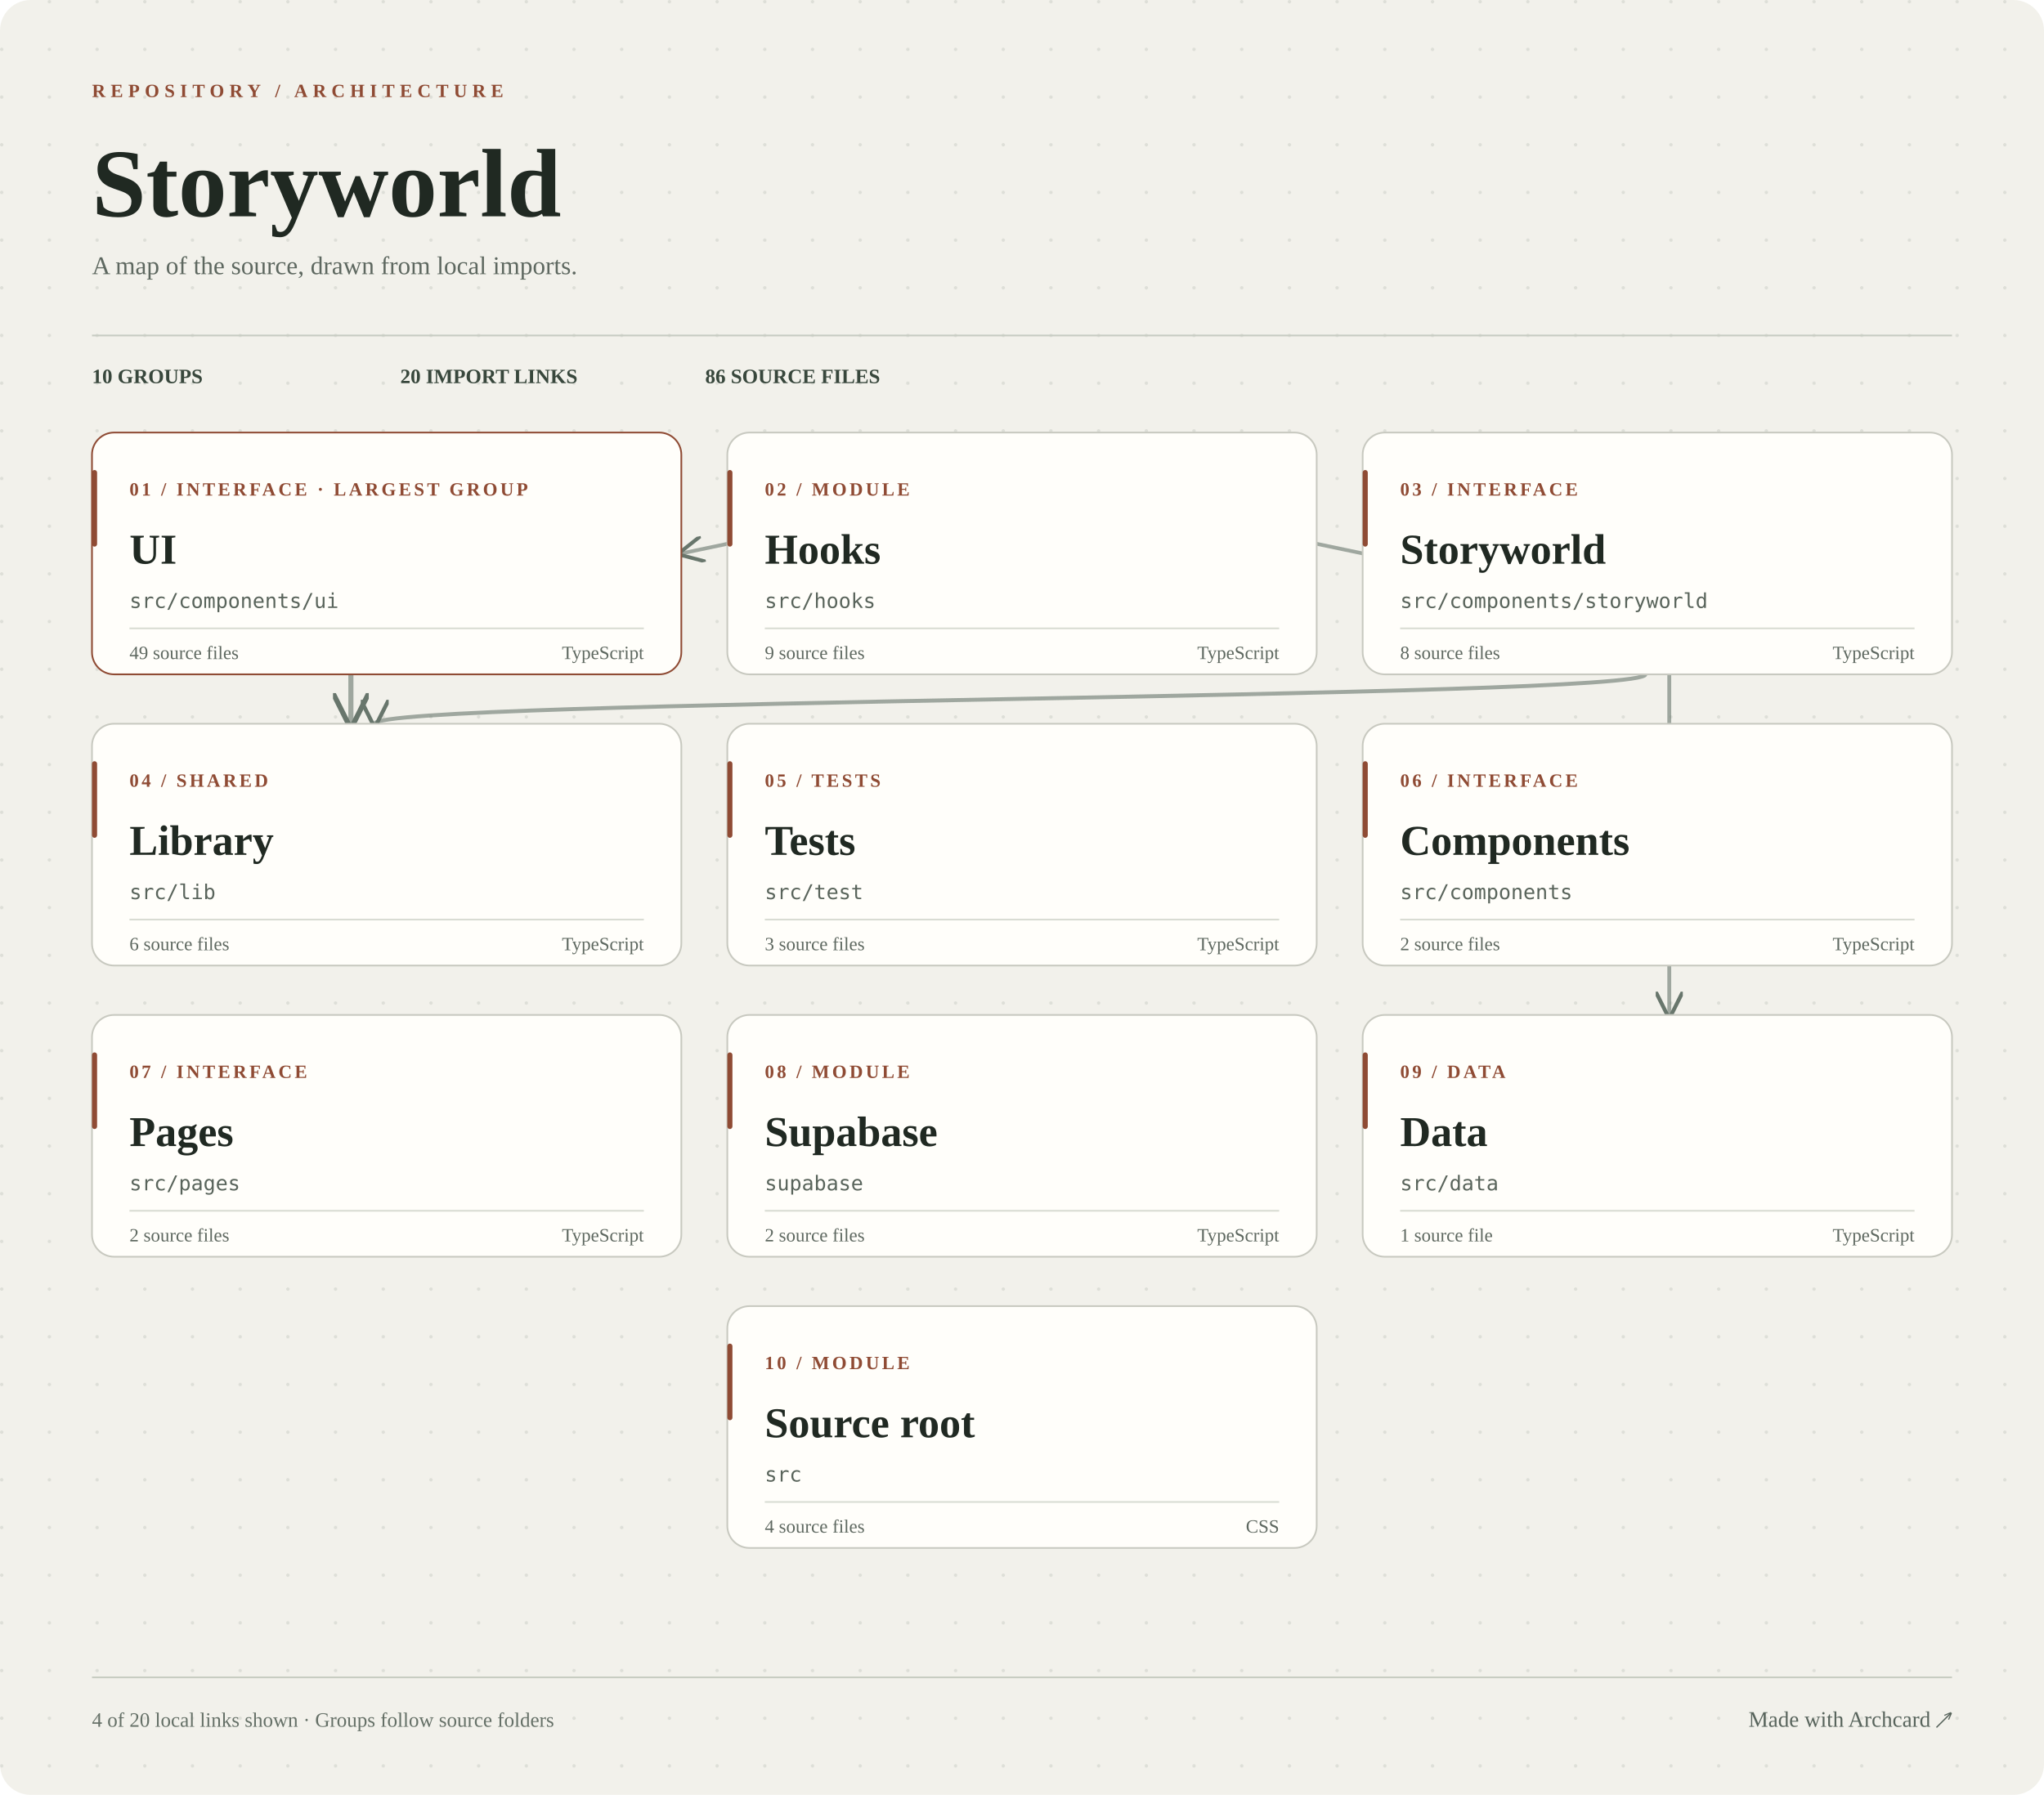
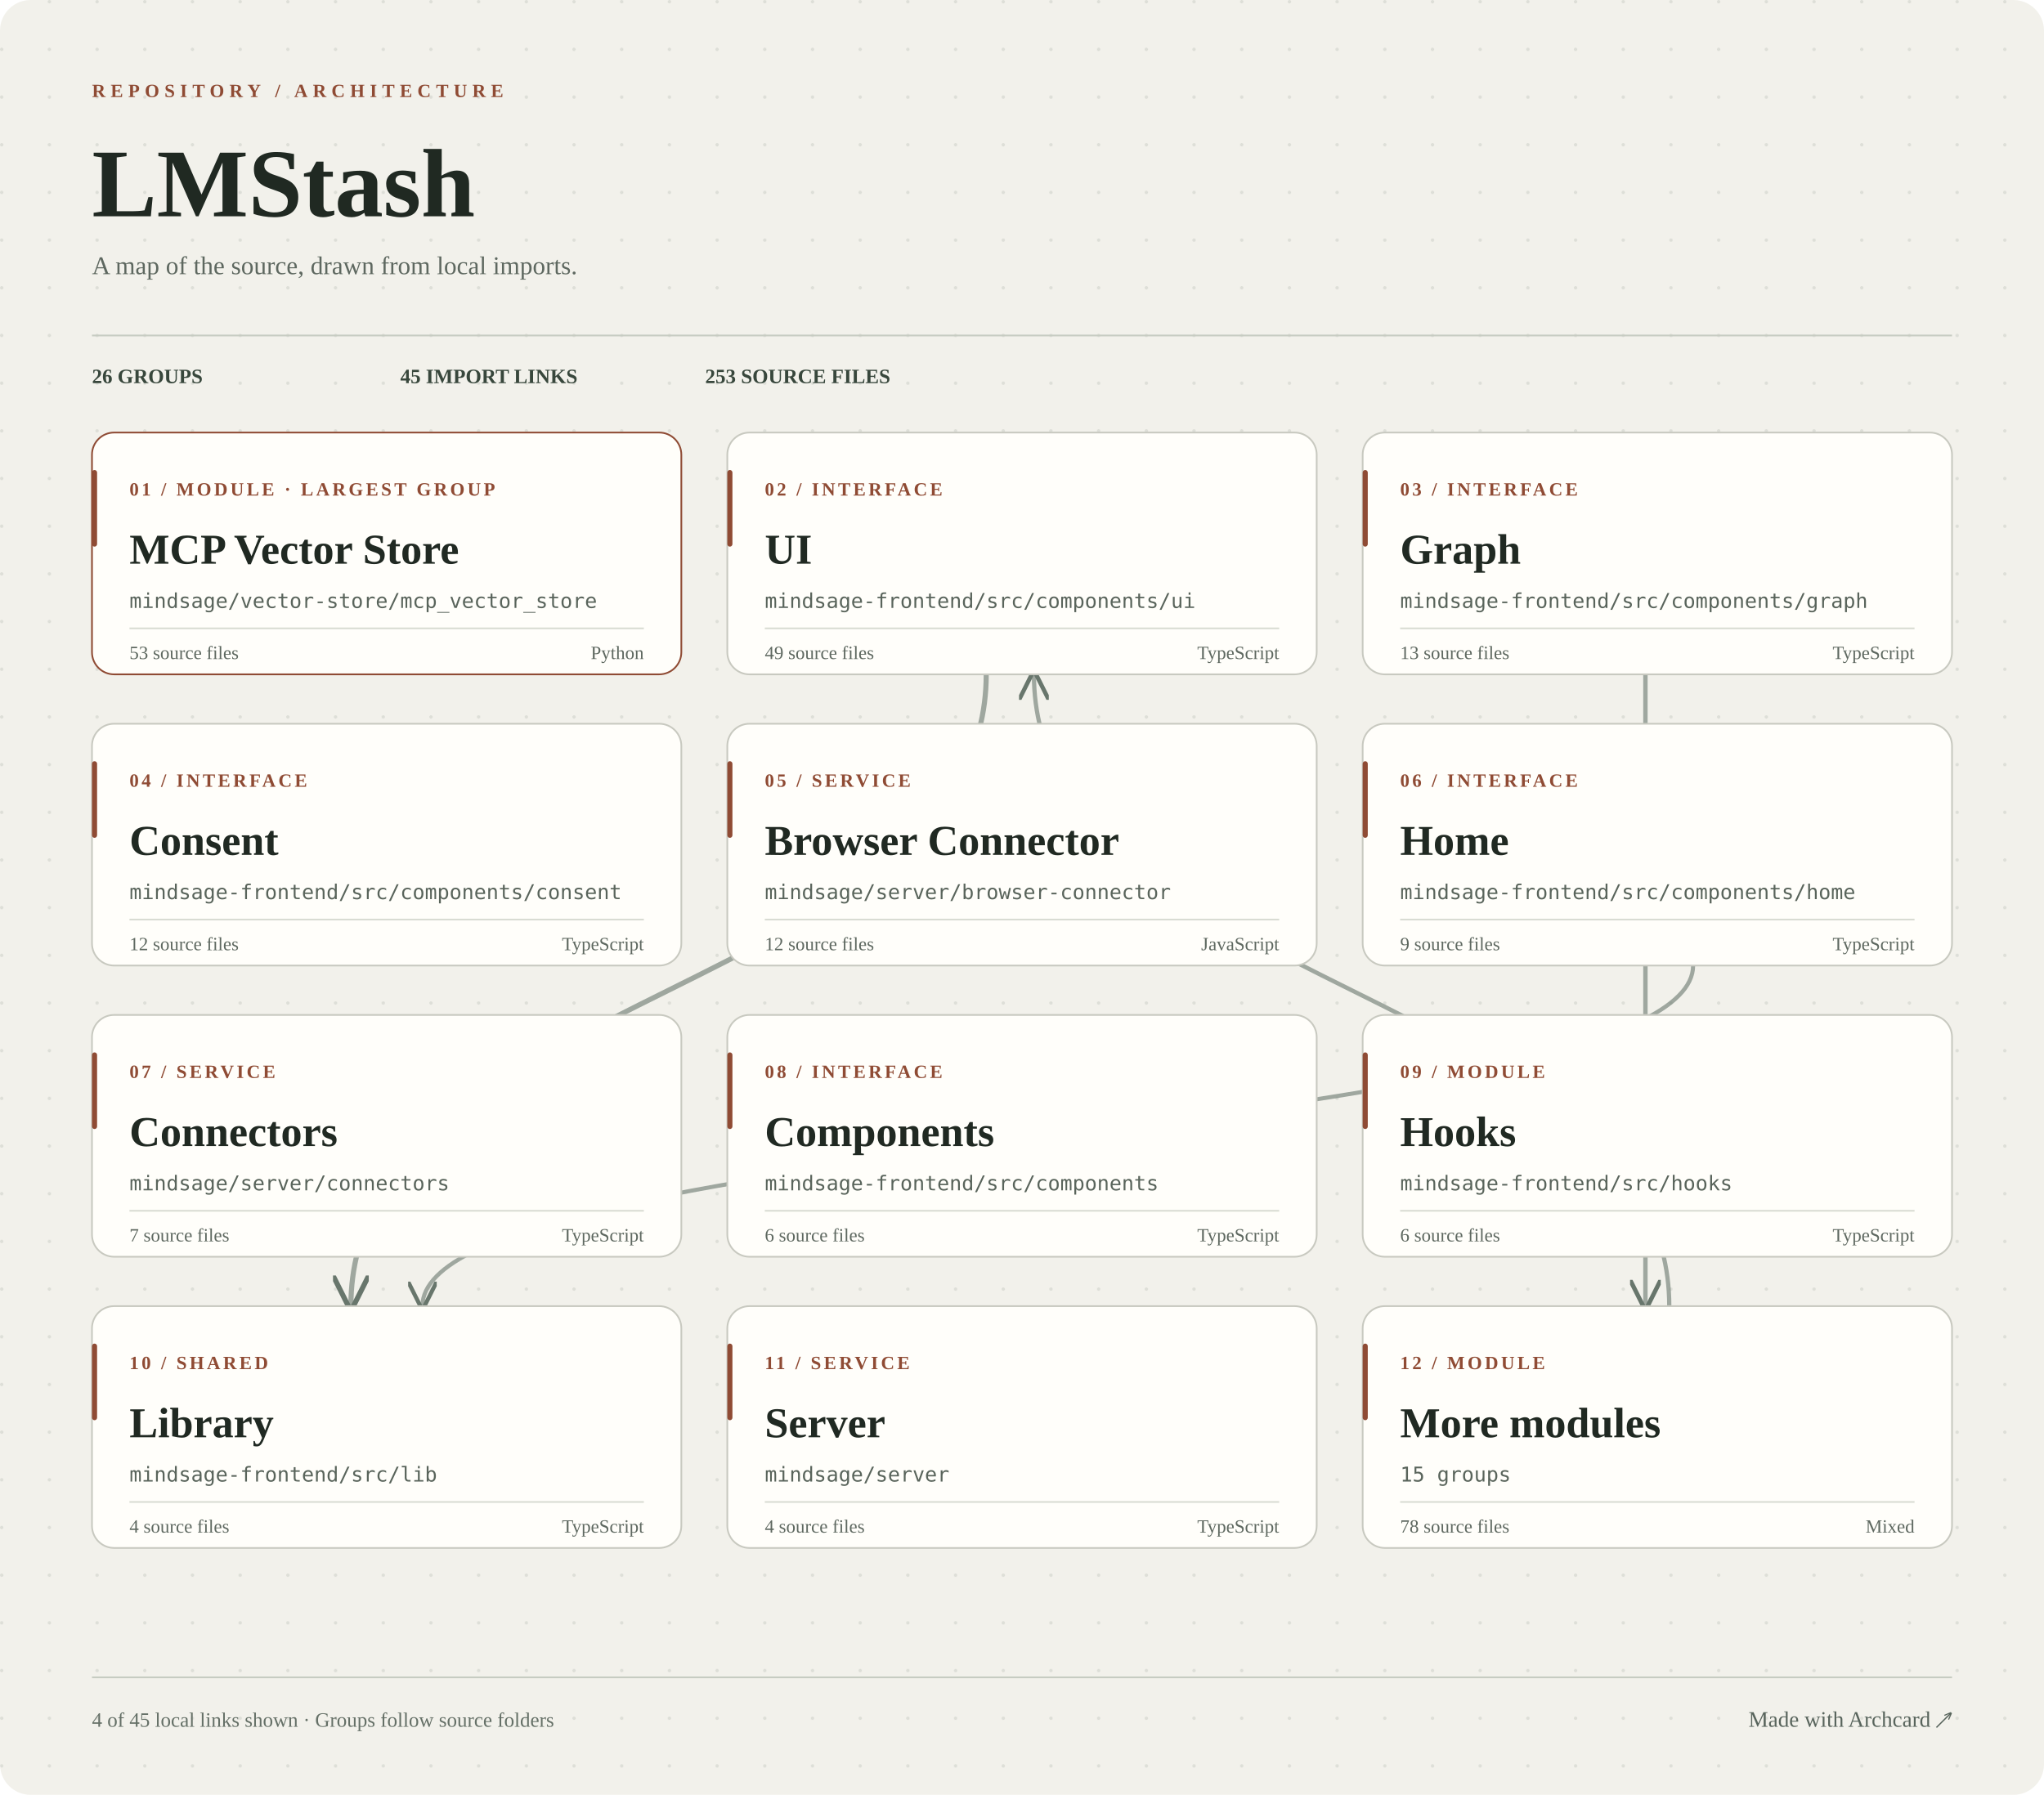
<svg xmlns="http://www.w3.org/2000/svg" viewBox="0 0 1200 1054" width="1200" height="1054" role="img" aria-labelledby="title description">
  <defs>
    <pattern id="dots" width="28" height="28" patternUnits="userSpaceOnUse">
      <circle cx="1" cy="1" r="1" fill="#7C877C" opacity=".17" />
    </pattern>
    <marker id="arrow" markerWidth="7" markerHeight="7" refX="6" refY="3.5" orient="auto">
      <path d="M0 0 L7 3.5 L0 7" fill="none" stroke="#68766C" stroke-width="1" />
    </marker>
  </defs>
  <rect width="1200" height="1054" rx="18" fill="#F2F1EB" />
  <rect width="1200" height="1054" rx="18" fill="url(#dots)" />
  <text x="54" y="57" fill="#8F4B34" font-size="11" font-weight="700" letter-spacing="3">REPOSITORY / ARCHITECTURE</text>
-   <text x="54" y="127" fill="#202922" font-size="57" font-weight="700">Storyworld</text>
+   <text x="54" y="127" fill="#202922" font-size="57" font-weight="700">LMStash</text>
  <text x="54" y="161" fill="#5E6860" font-size="15">A map of the source, drawn from local imports.</text>
  <line x1="54" y1="197" x2="1146" y2="197" stroke="#C7CCC2" />
-   <text x="54" y="225" fill="#38473C" font-size="12" font-weight="600">10 GROUPS</text>
-   <text x="235" y="225" fill="#38473C" font-size="12" font-weight="600">20 IMPORT LINKS</text>
-   <text x="414" y="225" fill="#38473C" font-size="12" font-weight="600">86 SOURCE FILES</text>
+   <text x="54" y="225" fill="#38473C" font-size="12" font-weight="600">26 GROUPS</text>
+   <text x="235" y="225" fill="#38473C" font-size="12" font-weight="600">45 IMPORT LINKS</text>
+   <text x="414" y="225" fill="#38473C" font-size="12" font-weight="600">253 SOURCE FILES</text>
  <g>
-     <path d="M 206 396 C 206 410.5, 206 410.5, 206 425" fill="none" stroke="#68766C" stroke-width="3" stroke-opacity=".60" marker-end="url(#arrow)" />
-     <path d="M 966 396 C 966 410.5, 220 410.5, 220 425" fill="none" stroke="#68766C" stroke-width="2.342" stroke-opacity=".60" marker-end="url(#arrow)" />
-     <path d="M 980 396 C 980 496, 980 496, 980 596" fill="none" stroke="#68766C" stroke-width="2.275" stroke-opacity=".60" marker-end="url(#arrow)" />
-     <path d="M 800 325 C 600 283, 600 283, 400 325" fill="none" stroke="#68766C" stroke-width="2.197" stroke-opacity=".60" marker-end="url(#arrow)" />
+     <path d="M 579 396 C 579 581.5, 206 581.5, 206 767" fill="none" stroke="#68766C" stroke-width="3" stroke-opacity=".60" marker-end="url(#arrow)" />
+     <path d="M 966 396 C 966 581.5, 966 581.5, 966 767" fill="none" stroke="#68766C" stroke-width="2.575" stroke-opacity=".60" marker-end="url(#arrow)" />
+     <path d="M 980 767 C 980 581.5, 607 581.5, 607 396" fill="none" stroke="#68766C" stroke-width="2.497" stroke-opacity=".60" marker-end="url(#arrow)" />
+     <path d="M 994 567 C 994 667, 248 667, 248 767" fill="none" stroke="#68766C" stroke-width="2.4" stroke-opacity=".60" marker-end="url(#arrow)" />
  </g>
  <g transform="translate(54 254)">
    <rect width="346" height="142" rx="13" fill="#FFFEFA" stroke="#8F4B34" stroke-width="1" />
    <rect x="0" y="22" width="3" height="45" rx="1.5" fill="#8F4B34" />
-     <text x="22" y="37" fill="#8F4B34" font-size="11" font-weight="700" letter-spacing="1.6">01 / INTERFACE · LARGEST GROUP</text>
-     <text x="22" y="77" fill="#202922" font-size="25" font-weight="650">UI</text>
-     <text x="22" y="103" fill="#59645B" font-size="12" font-family="ui-monospace, SFMono-Regular, Menlo, monospace">src/components/ui</text>
+     <text x="22" y="37" fill="#8F4B34" font-size="11" font-weight="700" letter-spacing="1.6">01 / MODULE · LARGEST GROUP</text>
+     <text x="22" y="77" fill="#202922" font-size="25" font-weight="650">MCP Vector Store</text>
+     <text x="22" y="103" fill="#59645B" font-size="12" font-family="ui-monospace, SFMono-Regular, Menlo, monospace">mindsage/vector-store/mcp_vector_store</text>
    <line x1="22" y1="115" x2="324" y2="115" stroke="#D9DCD3" />
-     <text x="22" y="133" fill="#5E6860" font-size="11">49 source files</text>
-     <text x="324" y="133" fill="#5E6860" font-size="11" text-anchor="end">TypeScript</text>
+     <text x="22" y="133" fill="#5E6860" font-size="11">53 source files</text>
+     <text x="324" y="133" fill="#5E6860" font-size="11" text-anchor="end">Python</text>
  </g>
  <g transform="translate(427 254)">
    <rect width="346" height="142" rx="13" fill="#FFFEFA" stroke="#C8C9C0" stroke-width="1" />
    <rect x="0" y="22" width="3" height="45" rx="1.5" fill="#8F4B34" />
-     <text x="22" y="37" fill="#8F4B34" font-size="11" font-weight="700" letter-spacing="1.6">02 / MODULE</text>
-     <text x="22" y="77" fill="#202922" font-size="25" font-weight="650">Hooks</text>
-     <text x="22" y="103" fill="#59645B" font-size="12" font-family="ui-monospace, SFMono-Regular, Menlo, monospace">src/hooks</text>
+     <text x="22" y="37" fill="#8F4B34" font-size="11" font-weight="700" letter-spacing="1.6">02 / INTERFACE</text>
+     <text x="22" y="77" fill="#202922" font-size="25" font-weight="650">UI</text>
+     <text x="22" y="103" fill="#59645B" font-size="12" font-family="ui-monospace, SFMono-Regular, Menlo, monospace">mindsage-frontend/src/components/ui</text>
    <line x1="22" y1="115" x2="324" y2="115" stroke="#D9DCD3" />
-     <text x="22" y="133" fill="#5E6860" font-size="11">9 source files</text>
+     <text x="22" y="133" fill="#5E6860" font-size="11">49 source files</text>
    <text x="324" y="133" fill="#5E6860" font-size="11" text-anchor="end">TypeScript</text>
  </g>
  <g transform="translate(800 254)">
    <rect width="346" height="142" rx="13" fill="#FFFEFA" stroke="#C8C9C0" stroke-width="1" />
    <rect x="0" y="22" width="3" height="45" rx="1.5" fill="#8F4B34" />
    <text x="22" y="37" fill="#8F4B34" font-size="11" font-weight="700" letter-spacing="1.6">03 / INTERFACE</text>
-     <text x="22" y="77" fill="#202922" font-size="25" font-weight="650">Storyworld</text>
-     <text x="22" y="103" fill="#59645B" font-size="12" font-family="ui-monospace, SFMono-Regular, Menlo, monospace">src/components/storyworld</text>
+     <text x="22" y="77" fill="#202922" font-size="25" font-weight="650">Graph</text>
+     <text x="22" y="103" fill="#59645B" font-size="12" font-family="ui-monospace, SFMono-Regular, Menlo, monospace">mindsage-frontend/src/components/graph</text>
    <line x1="22" y1="115" x2="324" y2="115" stroke="#D9DCD3" />
-     <text x="22" y="133" fill="#5E6860" font-size="11">8 source files</text>
+     <text x="22" y="133" fill="#5E6860" font-size="11">13 source files</text>
    <text x="324" y="133" fill="#5E6860" font-size="11" text-anchor="end">TypeScript</text>
  </g>
  <g transform="translate(54 425)">
    <rect width="346" height="142" rx="13" fill="#FFFEFA" stroke="#C8C9C0" stroke-width="1" />
    <rect x="0" y="22" width="3" height="45" rx="1.5" fill="#8F4B34" />
-     <text x="22" y="37" fill="#8F4B34" font-size="11" font-weight="700" letter-spacing="1.6">04 / SHARED</text>
-     <text x="22" y="77" fill="#202922" font-size="25" font-weight="650">Library</text>
-     <text x="22" y="103" fill="#59645B" font-size="12" font-family="ui-monospace, SFMono-Regular, Menlo, monospace">src/lib</text>
+     <text x="22" y="37" fill="#8F4B34" font-size="11" font-weight="700" letter-spacing="1.6">04 / INTERFACE</text>
+     <text x="22" y="77" fill="#202922" font-size="25" font-weight="650">Consent</text>
+     <text x="22" y="103" fill="#59645B" font-size="12" font-family="ui-monospace, SFMono-Regular, Menlo, monospace">mindsage-frontend/src/components/consent</text>
    <line x1="22" y1="115" x2="324" y2="115" stroke="#D9DCD3" />
-     <text x="22" y="133" fill="#5E6860" font-size="11">6 source files</text>
+     <text x="22" y="133" fill="#5E6860" font-size="11">12 source files</text>
    <text x="324" y="133" fill="#5E6860" font-size="11" text-anchor="end">TypeScript</text>
  </g>
  <g transform="translate(427 425)">
    <rect width="346" height="142" rx="13" fill="#FFFEFA" stroke="#C8C9C0" stroke-width="1" />
    <rect x="0" y="22" width="3" height="45" rx="1.5" fill="#8F4B34" />
-     <text x="22" y="37" fill="#8F4B34" font-size="11" font-weight="700" letter-spacing="1.6">05 / TESTS</text>
-     <text x="22" y="77" fill="#202922" font-size="25" font-weight="650">Tests</text>
-     <text x="22" y="103" fill="#59645B" font-size="12" font-family="ui-monospace, SFMono-Regular, Menlo, monospace">src/test</text>
+     <text x="22" y="37" fill="#8F4B34" font-size="11" font-weight="700" letter-spacing="1.6">05 / SERVICE</text>
+     <text x="22" y="77" fill="#202922" font-size="25" font-weight="650">Browser Connector</text>
+     <text x="22" y="103" fill="#59645B" font-size="12" font-family="ui-monospace, SFMono-Regular, Menlo, monospace">mindsage/server/browser-connector</text>
    <line x1="22" y1="115" x2="324" y2="115" stroke="#D9DCD3" />
-     <text x="22" y="133" fill="#5E6860" font-size="11">3 source files</text>
-     <text x="324" y="133" fill="#5E6860" font-size="11" text-anchor="end">TypeScript</text>
+     <text x="22" y="133" fill="#5E6860" font-size="11">12 source files</text>
+     <text x="324" y="133" fill="#5E6860" font-size="11" text-anchor="end">JavaScript</text>
  </g>
  <g transform="translate(800 425)">
    <rect width="346" height="142" rx="13" fill="#FFFEFA" stroke="#C8C9C0" stroke-width="1" />
    <rect x="0" y="22" width="3" height="45" rx="1.5" fill="#8F4B34" />
    <text x="22" y="37" fill="#8F4B34" font-size="11" font-weight="700" letter-spacing="1.6">06 / INTERFACE</text>
-     <text x="22" y="77" fill="#202922" font-size="25" font-weight="650">Components</text>
-     <text x="22" y="103" fill="#59645B" font-size="12" font-family="ui-monospace, SFMono-Regular, Menlo, monospace">src/components</text>
+     <text x="22" y="77" fill="#202922" font-size="25" font-weight="650">Home</text>
+     <text x="22" y="103" fill="#59645B" font-size="12" font-family="ui-monospace, SFMono-Regular, Menlo, monospace">mindsage-frontend/src/components/home</text>
    <line x1="22" y1="115" x2="324" y2="115" stroke="#D9DCD3" />
-     <text x="22" y="133" fill="#5E6860" font-size="11">2 source files</text>
+     <text x="22" y="133" fill="#5E6860" font-size="11">9 source files</text>
    <text x="324" y="133" fill="#5E6860" font-size="11" text-anchor="end">TypeScript</text>
  </g>
  <g transform="translate(54 596)">
    <rect width="346" height="142" rx="13" fill="#FFFEFA" stroke="#C8C9C0" stroke-width="1" />
    <rect x="0" y="22" width="3" height="45" rx="1.5" fill="#8F4B34" />
-     <text x="22" y="37" fill="#8F4B34" font-size="11" font-weight="700" letter-spacing="1.6">07 / INTERFACE</text>
-     <text x="22" y="77" fill="#202922" font-size="25" font-weight="650">Pages</text>
-     <text x="22" y="103" fill="#59645B" font-size="12" font-family="ui-monospace, SFMono-Regular, Menlo, monospace">src/pages</text>
+     <text x="22" y="37" fill="#8F4B34" font-size="11" font-weight="700" letter-spacing="1.6">07 / SERVICE</text>
+     <text x="22" y="77" fill="#202922" font-size="25" font-weight="650">Connectors</text>
+     <text x="22" y="103" fill="#59645B" font-size="12" font-family="ui-monospace, SFMono-Regular, Menlo, monospace">mindsage/server/connectors</text>
    <line x1="22" y1="115" x2="324" y2="115" stroke="#D9DCD3" />
-     <text x="22" y="133" fill="#5E6860" font-size="11">2 source files</text>
+     <text x="22" y="133" fill="#5E6860" font-size="11">7 source files</text>
    <text x="324" y="133" fill="#5E6860" font-size="11" text-anchor="end">TypeScript</text>
  </g>
  <g transform="translate(427 596)">
    <rect width="346" height="142" rx="13" fill="#FFFEFA" stroke="#C8C9C0" stroke-width="1" />
    <rect x="0" y="22" width="3" height="45" rx="1.5" fill="#8F4B34" />
-     <text x="22" y="37" fill="#8F4B34" font-size="11" font-weight="700" letter-spacing="1.6">08 / MODULE</text>
-     <text x="22" y="77" fill="#202922" font-size="25" font-weight="650">Supabase</text>
-     <text x="22" y="103" fill="#59645B" font-size="12" font-family="ui-monospace, SFMono-Regular, Menlo, monospace">supabase</text>
+     <text x="22" y="37" fill="#8F4B34" font-size="11" font-weight="700" letter-spacing="1.6">08 / INTERFACE</text>
+     <text x="22" y="77" fill="#202922" font-size="25" font-weight="650">Components</text>
+     <text x="22" y="103" fill="#59645B" font-size="12" font-family="ui-monospace, SFMono-Regular, Menlo, monospace">mindsage-frontend/src/components</text>
    <line x1="22" y1="115" x2="324" y2="115" stroke="#D9DCD3" />
-     <text x="22" y="133" fill="#5E6860" font-size="11">2 source files</text>
+     <text x="22" y="133" fill="#5E6860" font-size="11">6 source files</text>
    <text x="324" y="133" fill="#5E6860" font-size="11" text-anchor="end">TypeScript</text>
  </g>
  <g transform="translate(800 596)">
    <rect width="346" height="142" rx="13" fill="#FFFEFA" stroke="#C8C9C0" stroke-width="1" />
    <rect x="0" y="22" width="3" height="45" rx="1.5" fill="#8F4B34" />
-     <text x="22" y="37" fill="#8F4B34" font-size="11" font-weight="700" letter-spacing="1.6">09 / DATA</text>
-     <text x="22" y="77" fill="#202922" font-size="25" font-weight="650">Data</text>
-     <text x="22" y="103" fill="#59645B" font-size="12" font-family="ui-monospace, SFMono-Regular, Menlo, monospace">src/data</text>
+     <text x="22" y="37" fill="#8F4B34" font-size="11" font-weight="700" letter-spacing="1.6">09 / MODULE</text>
+     <text x="22" y="77" fill="#202922" font-size="25" font-weight="650">Hooks</text>
+     <text x="22" y="103" fill="#59645B" font-size="12" font-family="ui-monospace, SFMono-Regular, Menlo, monospace">mindsage-frontend/src/hooks</text>
    <line x1="22" y1="115" x2="324" y2="115" stroke="#D9DCD3" />
-     <text x="22" y="133" fill="#5E6860" font-size="11">1 source file</text>
+     <text x="22" y="133" fill="#5E6860" font-size="11">6 source files</text>
+     <text x="324" y="133" fill="#5E6860" font-size="11" text-anchor="end">TypeScript</text>
+   </g>
+   <g transform="translate(54 767)">
+     <rect width="346" height="142" rx="13" fill="#FFFEFA" stroke="#C8C9C0" stroke-width="1" />
+     <rect x="0" y="22" width="3" height="45" rx="1.5" fill="#8F4B34" />
+     <text x="22" y="37" fill="#8F4B34" font-size="11" font-weight="700" letter-spacing="1.6">10 / SHARED</text>
+     <text x="22" y="77" fill="#202922" font-size="25" font-weight="650">Library</text>
+     <text x="22" y="103" fill="#59645B" font-size="12" font-family="ui-monospace, SFMono-Regular, Menlo, monospace">mindsage-frontend/src/lib</text>
+     <line x1="22" y1="115" x2="324" y2="115" stroke="#D9DCD3" />
+     <text x="22" y="133" fill="#5E6860" font-size="11">4 source files</text>
    <text x="324" y="133" fill="#5E6860" font-size="11" text-anchor="end">TypeScript</text>
  </g>
  <g transform="translate(427 767)">
    <rect width="346" height="142" rx="13" fill="#FFFEFA" stroke="#C8C9C0" stroke-width="1" />
    <rect x="0" y="22" width="3" height="45" rx="1.5" fill="#8F4B34" />
-     <text x="22" y="37" fill="#8F4B34" font-size="11" font-weight="700" letter-spacing="1.6">10 / MODULE</text>
-     <text x="22" y="77" fill="#202922" font-size="25" font-weight="650">Source root</text>
-     <text x="22" y="103" fill="#59645B" font-size="12" font-family="ui-monospace, SFMono-Regular, Menlo, monospace">src</text>
+     <text x="22" y="37" fill="#8F4B34" font-size="11" font-weight="700" letter-spacing="1.6">11 / SERVICE</text>
+     <text x="22" y="77" fill="#202922" font-size="25" font-weight="650">Server</text>
+     <text x="22" y="103" fill="#59645B" font-size="12" font-family="ui-monospace, SFMono-Regular, Menlo, monospace">mindsage/server</text>
    <line x1="22" y1="115" x2="324" y2="115" stroke="#D9DCD3" />
    <text x="22" y="133" fill="#5E6860" font-size="11">4 source files</text>
-     <text x="324" y="133" fill="#5E6860" font-size="11" text-anchor="end">CSS</text>
+     <text x="324" y="133" fill="#5E6860" font-size="11" text-anchor="end">TypeScript</text>
+   </g>
+   <g transform="translate(800 767)">
+     <rect width="346" height="142" rx="13" fill="#FFFEFA" stroke="#C8C9C0" stroke-width="1" />
+     <rect x="0" y="22" width="3" height="45" rx="1.5" fill="#8F4B34" />
+     <text x="22" y="37" fill="#8F4B34" font-size="11" font-weight="700" letter-spacing="1.6">12 / MODULE</text>
+     <text x="22" y="77" fill="#202922" font-size="25" font-weight="650">More modules</text>
+     <text x="22" y="103" fill="#59645B" font-size="12" font-family="ui-monospace, SFMono-Regular, Menlo, monospace">15 groups</text>
+     <line x1="22" y1="115" x2="324" y2="115" stroke="#D9DCD3" />
+     <text x="22" y="133" fill="#5E6860" font-size="11">78 source files</text>
+     <text x="324" y="133" fill="#5E6860" font-size="11" text-anchor="end">Mixed</text>
  </g>
  <line x1="54" y1="985" x2="1146" y2="985" stroke="#C7CCC2" />
-   <text x="54" y="1014" fill="#657067" font-size="12">4 of 20 local links shown · Groups follow source folders</text>
+   <text x="54" y="1014" fill="#657067" font-size="12">4 of 45 local links shown · Groups follow source folders</text>
  <a href="https://github.com/skipauthenticate/archcard" target="_blank">
    <text x="1146" y="1014" text-anchor="end" fill="#58645C" font-size="13">Made with Archcard ↗</text>
  </a>
</svg>
